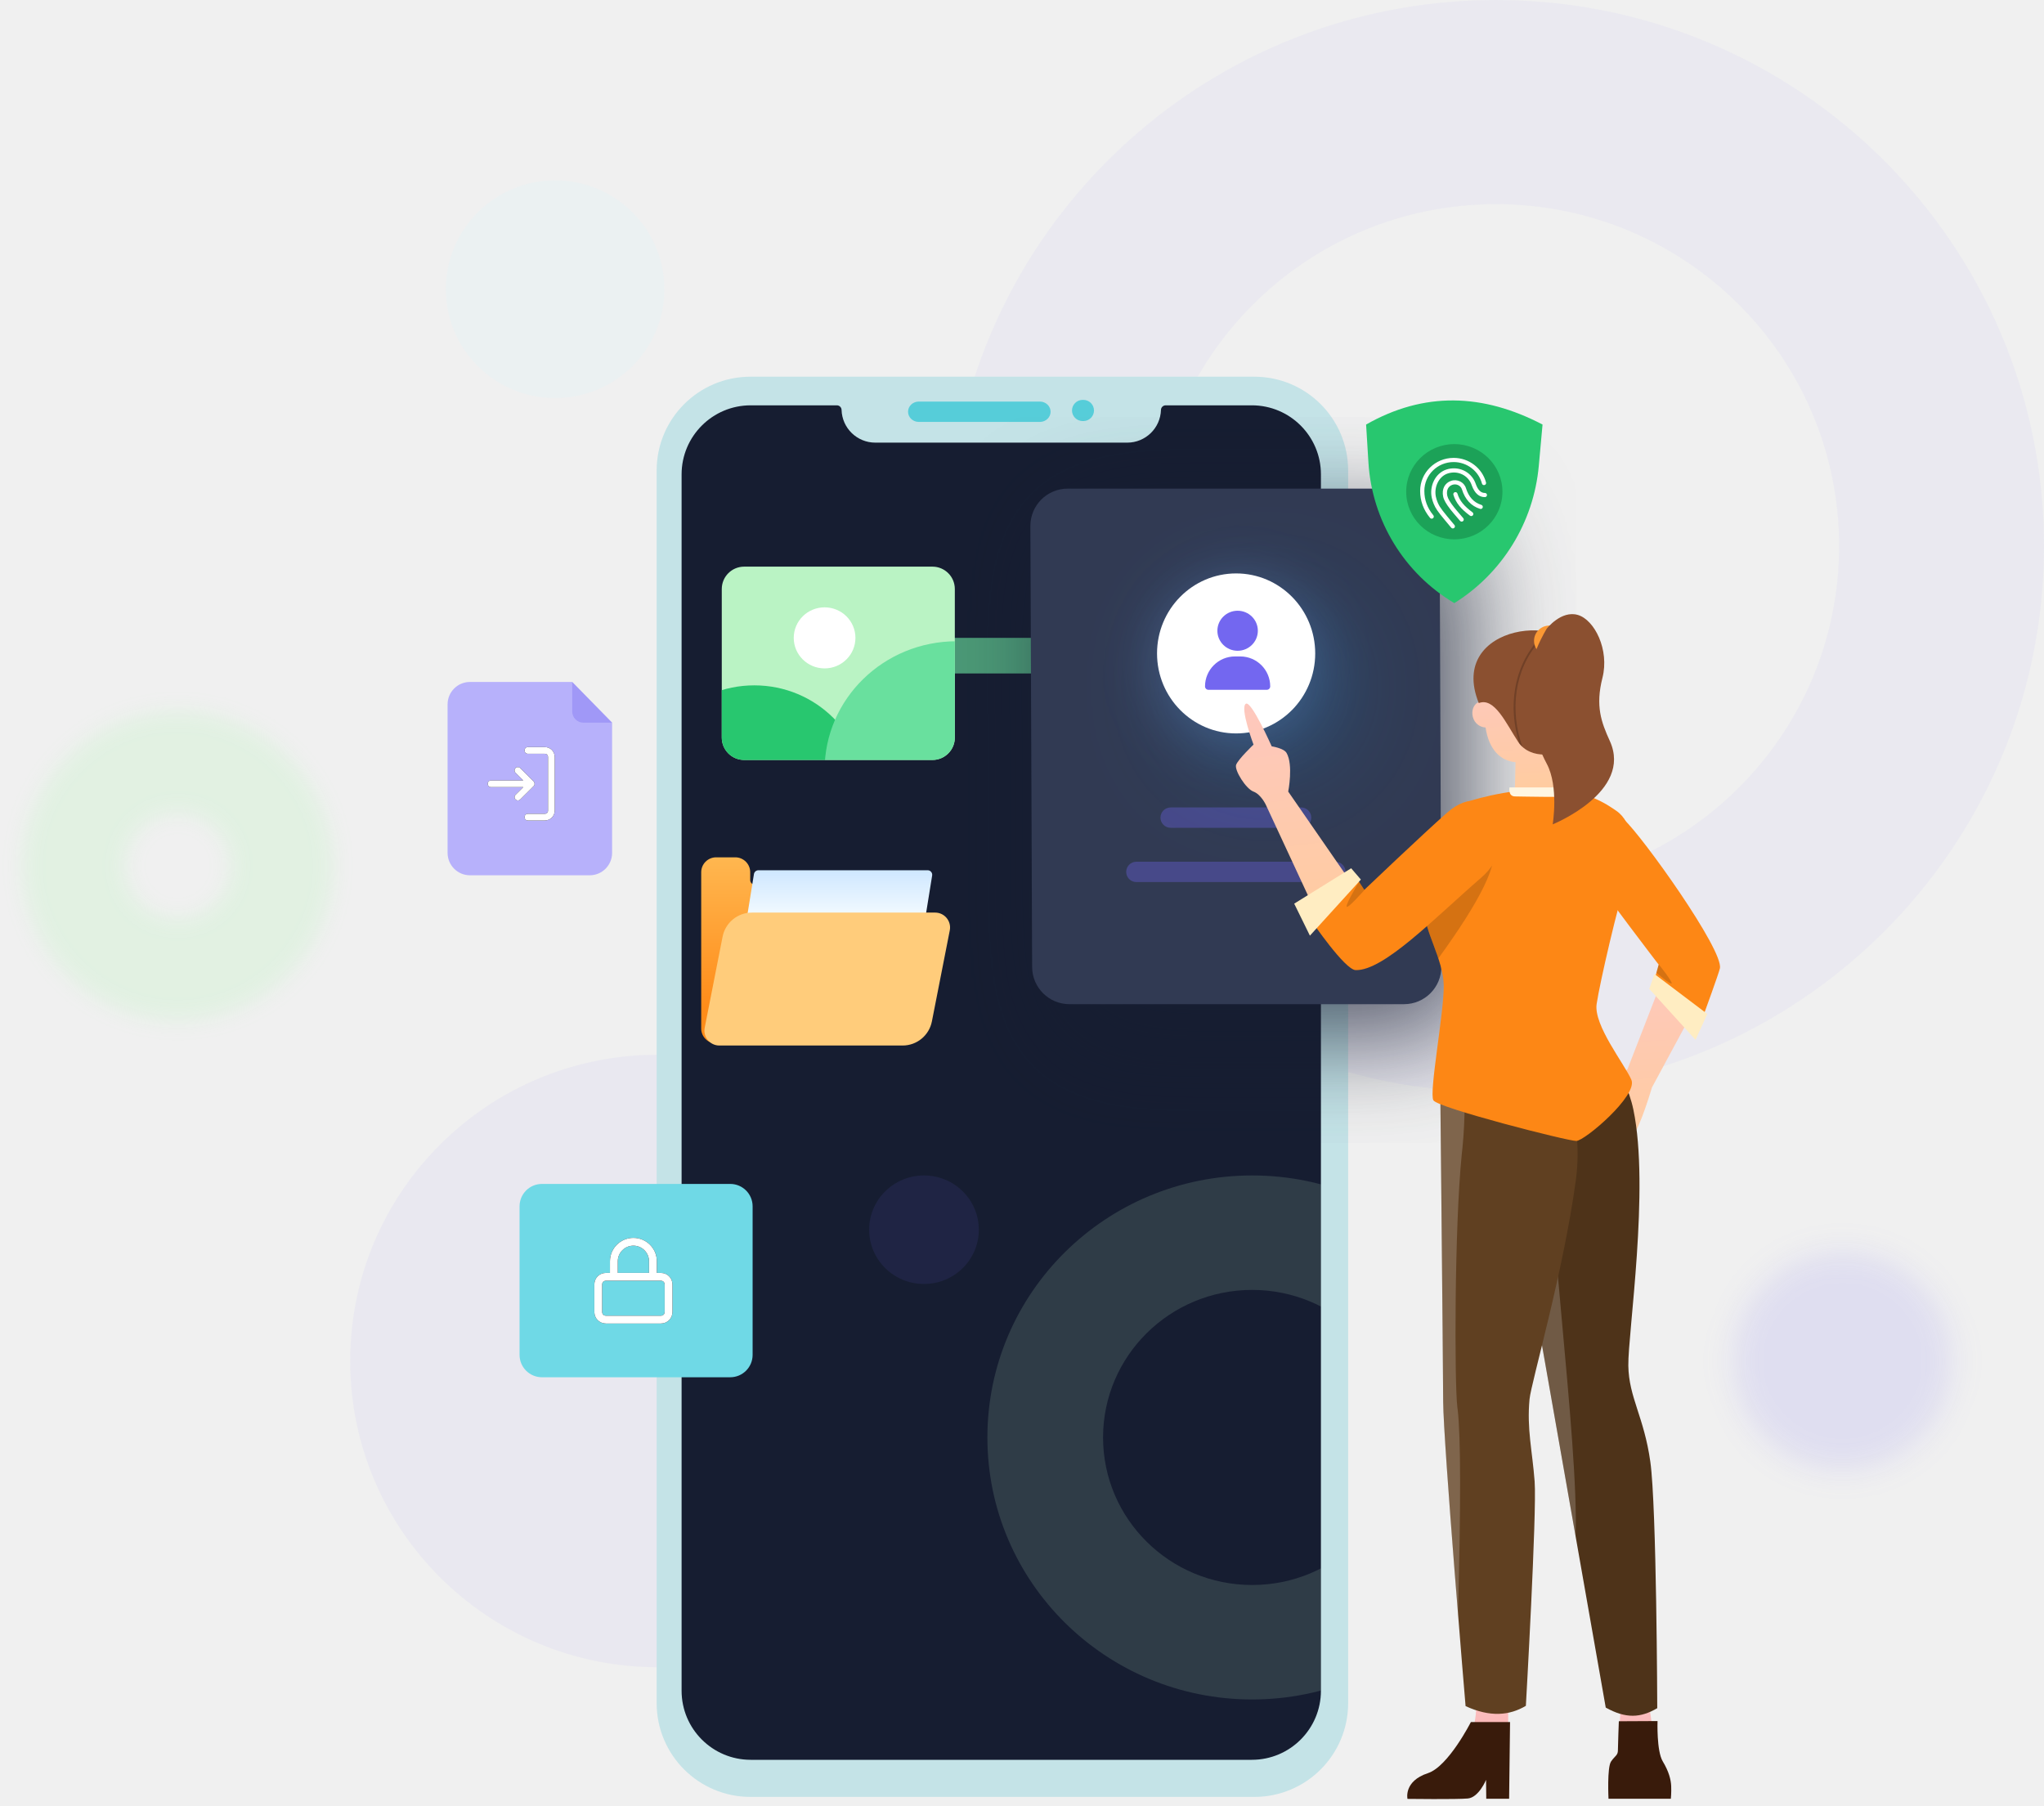
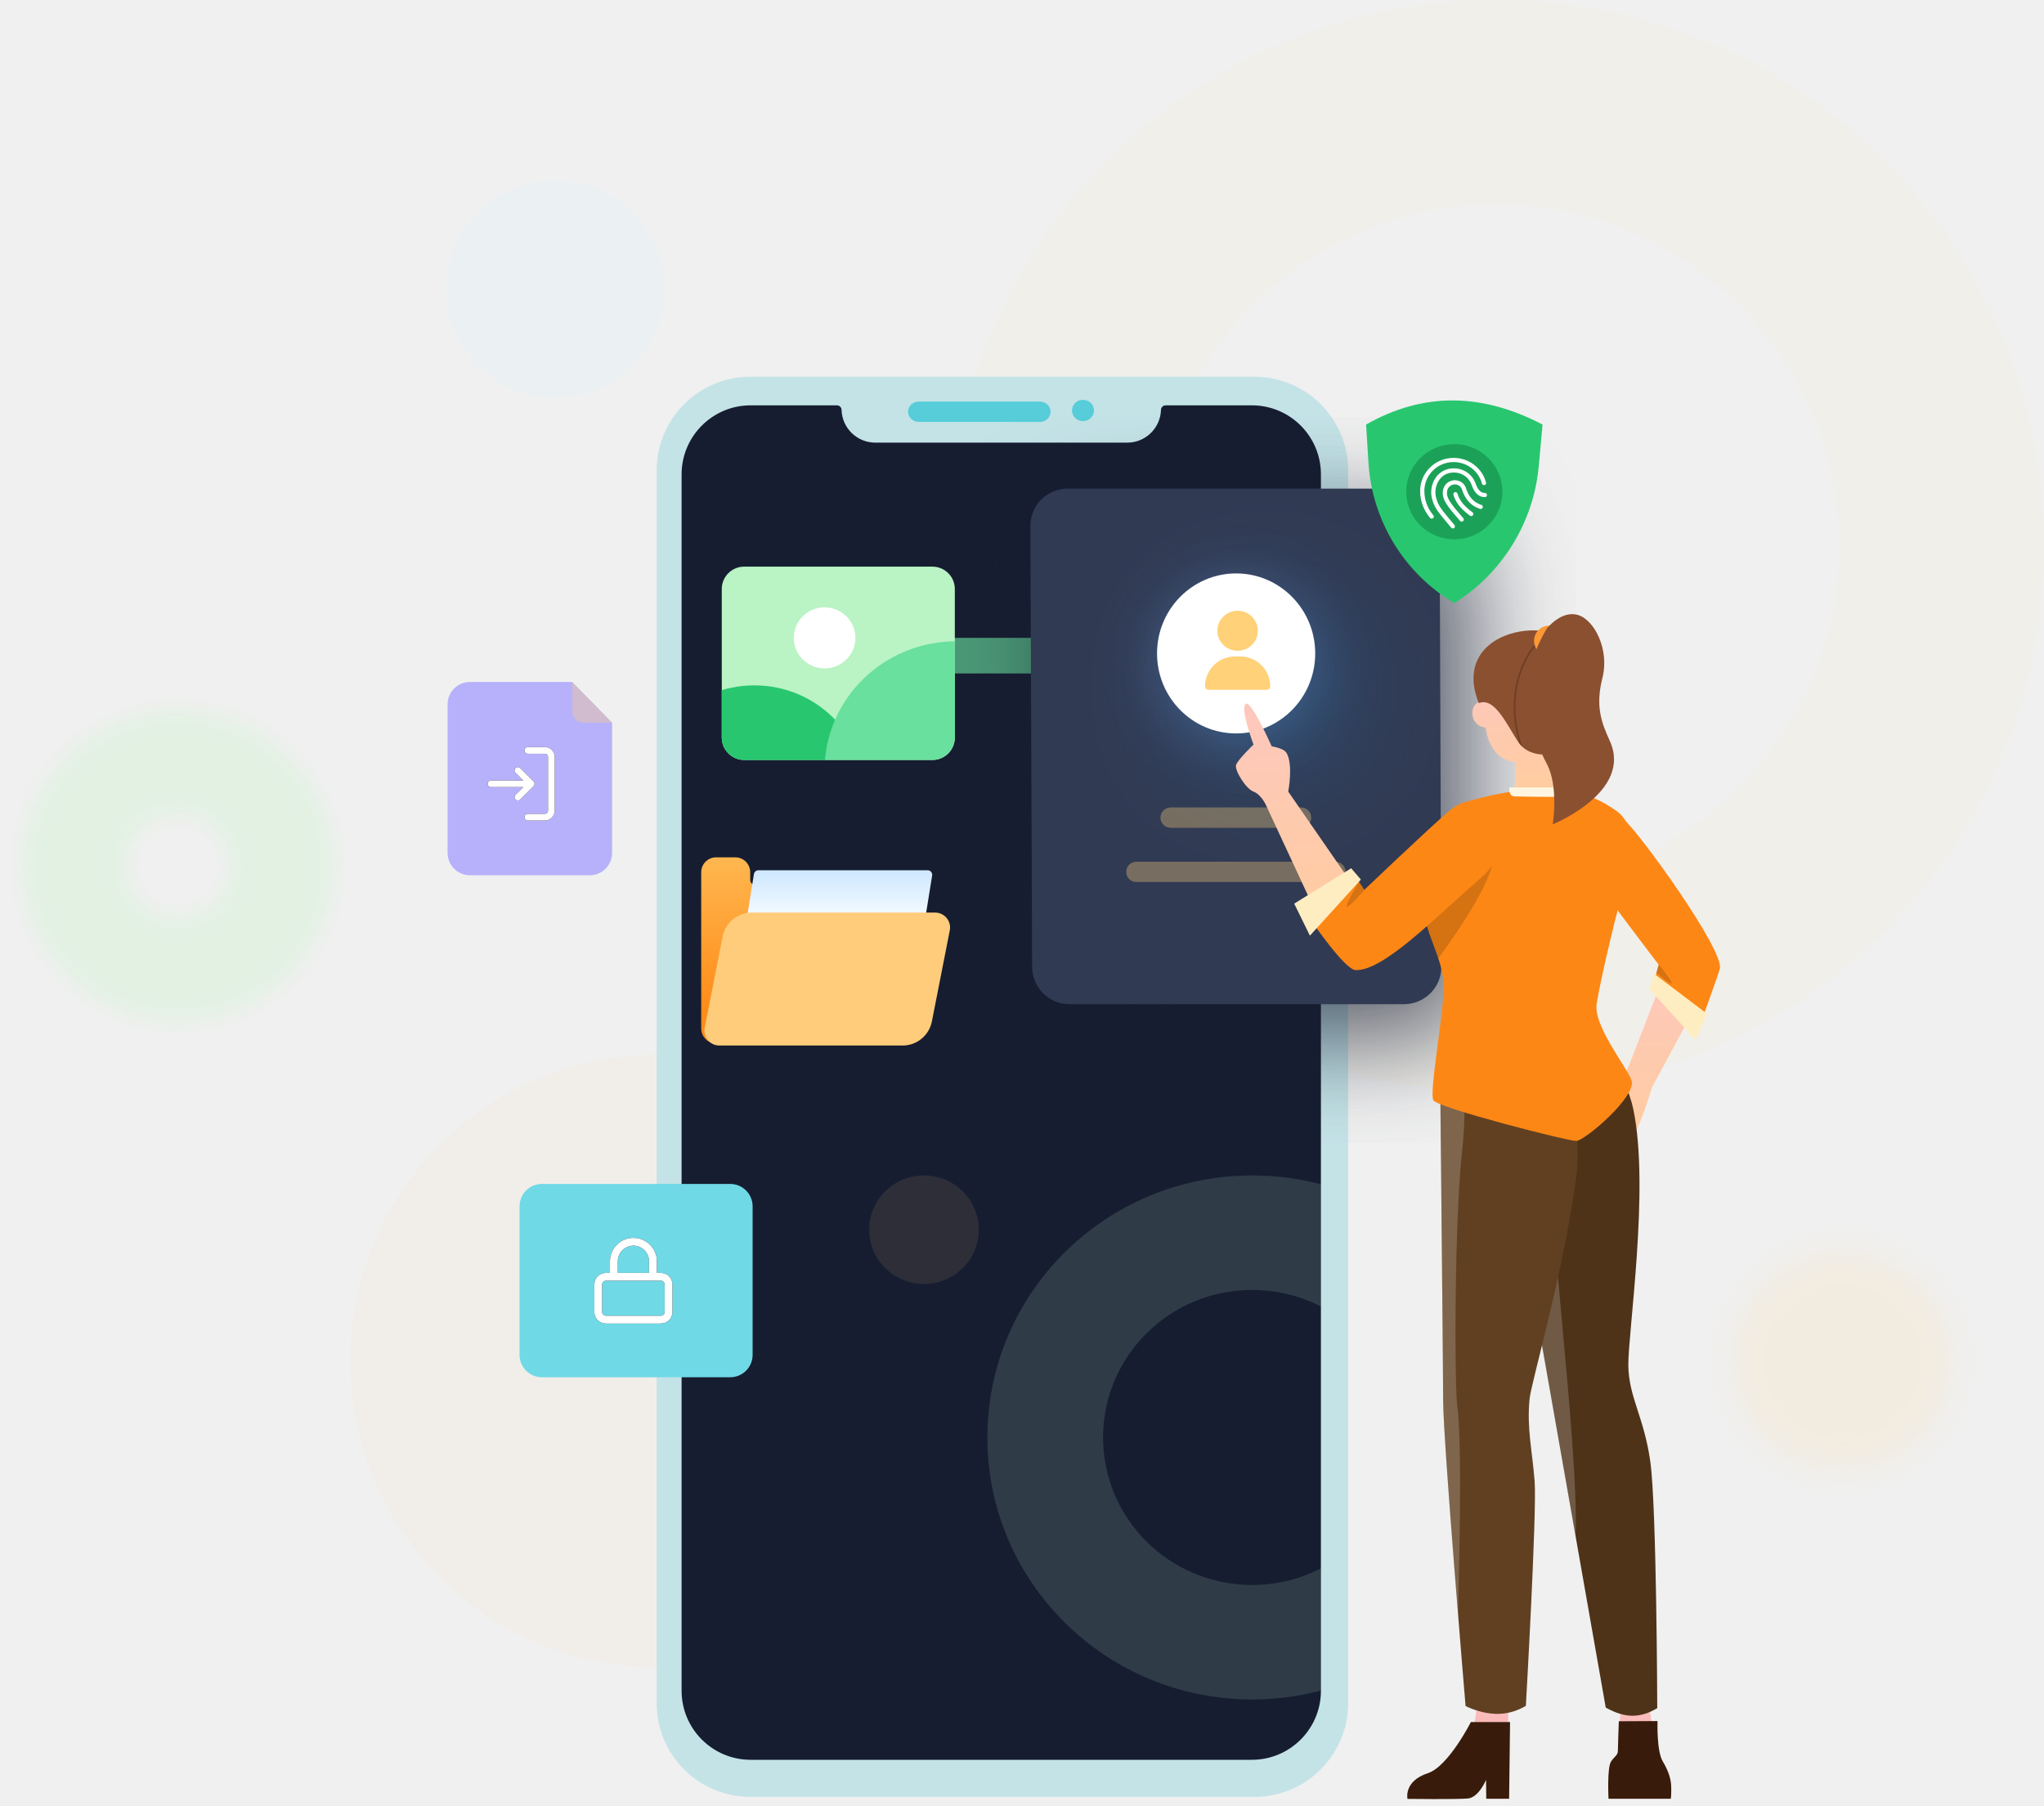
<svg xmlns="http://www.w3.org/2000/svg" width="548" height="484" viewBox="0 0 548 484" fill="none">
  <g id="Illustration">
    <g id="Shape">
-       <path id="Oval" opacity="0.053" fill-rule="evenodd" clip-rule="evenodd" d="M548 146.415C548 65.552 482.211 0 401.056 0C319.901 0 254.111 65.552 254.111 146.415C254.111 227.278 319.901 292.831 401.056 292.831C482.211 292.831 548 227.278 548 146.415ZM309.044 146.415C309.044 95.781 350.239 54.735 401.056 54.735C451.872 54.735 493.067 95.781 493.067 146.415C493.067 197.049 451.872 238.096 401.056 238.096C350.239 238.096 309.044 197.049 309.044 146.415Z" fill="#7367F0" />
+       <path id="Oval" opacity="0.053" fill-rule="evenodd" clip-rule="evenodd" d="M548 146.415C548 65.552 482.211 0 401.056 0C319.901 0 254.111 65.552 254.111 146.415C254.111 227.278 319.901 292.831 401.056 292.831C482.211 292.831 548 227.278 548 146.415ZM309.044 146.415C309.044 95.781 350.239 54.735 401.056 54.735C451.872 54.735 493.067 95.781 493.067 146.415C493.067 197.049 451.872 238.096 401.056 238.096C350.239 238.096 309.044 197.049 309.044 146.415Z" fill="#ffd178" />
      <g id="Oval_2" opacity="0.141" filter="url(#filter0_f)">
        <path fill-rule="evenodd" clip-rule="evenodd" d="M89.314 232.166C89.314 209.243 70.664 190.659 47.657 190.659C24.651 190.659 6 209.243 6 232.166C6 255.09 24.651 273.673 47.657 273.673C70.664 273.673 89.314 255.09 89.314 232.166ZM33.466 232.166C33.466 224.357 39.82 218.027 47.657 218.027C55.495 218.027 61.848 224.357 61.848 232.166C61.848 239.976 55.495 246.306 47.657 246.306C39.82 246.306 33.466 239.976 33.466 232.166Z" fill="#8BF78F" />
      </g>
-       <ellipse id="Oval_3" cx="176.29" cy="364.898" rx="82.399" ry="82.102" fill="#7367F0" fill-opacity="0.061" />
+       <ellipse id="Oval_3" cx="176.29" cy="364.898" rx="82.399" ry="82.102" fill="#ffd178" fill-opacity="0.061" />
      <ellipse id="Oval_4" opacity="0.141" cx="148.825" cy="77.541" rx="29.297" ry="29.192" fill="#CEF5FF" />
      <g id="Oval_5" filter="url(#filter1_f)">
-         <ellipse cx="493.983" cy="364.898" rx="29.297" ry="29.192" fill="#7367F0" fill-opacity="0.136" />
+         <ellipse cx="493.983" cy="364.898" rx="29.297" ry="29.192" fill="#ffd178" fill-opacity="0.136" />
      </g>
    </g>
    <g id="File Organizer">
      <g id="Phone3">
        <path id="Rectangle" fill-rule="evenodd" clip-rule="evenodd" d="M176.051 126.137C176.051 112.254 187.305 101 201.188 101H336.301C350.184 101 361.438 112.254 361.438 126.137V456.637C361.438 470.52 350.184 481.774 336.301 481.774H201.188C187.305 481.774 176.051 470.52 176.051 456.637V126.137Z" fill="#C4E3E7" />
        <g id="Group 48">
          <path id="Rectangle_2" fill-rule="evenodd" clip-rule="evenodd" d="M182.737 127.195C182.737 116.966 191.03 108.673 201.259 108.673H224.364C225.046 108.673 225.605 109.216 225.625 109.898V109.898C225.768 114.787 229.772 118.676 234.663 118.676H302.219C307.11 118.676 311.114 114.787 311.257 109.898V109.898C311.277 109.216 311.835 108.673 312.518 108.673H335.622C345.852 108.673 354.144 116.966 354.144 127.195V453.306C354.144 463.535 345.852 471.828 335.622 471.828H201.259C191.03 471.828 182.737 463.535 182.737 453.306V127.195Z" fill="#161D31" />
          <mask id="mask0" mask-type="alpha" maskUnits="userSpaceOnUse" x="182" y="108" width="173" height="364">
            <path id="Rectangle_3" fill-rule="evenodd" clip-rule="evenodd" d="M182.737 127.195C182.737 116.966 191.03 108.673 201.259 108.673H224.364C225.046 108.673 225.605 109.216 225.625 109.898V109.898C225.768 114.787 229.772 118.676 234.663 118.676H302.219C307.11 118.676 311.114 114.787 311.257 109.898V109.898C311.277 109.216 311.835 108.673 312.518 108.673H335.622C345.852 108.673 354.144 116.966 354.144 127.195V453.306C354.144 463.535 345.852 471.828 335.622 471.828H201.259C191.03 471.828 182.737 463.535 182.737 453.306V127.195Z" fill="white" />
          </mask>
          <g mask="url(#mask0)">
-             <ellipse id="Oval_6" opacity="0.099" cx="247.722" cy="329.703" rx="14.702" ry="14.55" fill="#7367F0" />
+             <ellipse id="Oval_6" opacity="0.099" cx="247.722" cy="329.703" rx="14.702" ry="14.55" fill="#ffd178" />
            <path id="Oval_7" opacity="0.141" fill-rule="evenodd" clip-rule="evenodd" d="M335.704 315.153C374.906 315.153 406.686 346.604 406.686 385.401C406.686 424.198 374.906 455.649 335.704 455.649C296.501 455.649 264.722 424.198 264.722 385.401C264.722 346.604 296.501 315.153 335.704 315.153ZM335.704 345.844C313.629 345.844 295.733 363.555 295.733 385.401C295.733 407.248 313.629 424.958 335.704 424.958C357.779 424.958 375.674 407.248 375.674 385.401C375.674 363.555 357.779 345.844 335.704 345.844Z" fill="#C8F5D0" />
            <path id="Rectangle_4" fill-rule="evenodd" clip-rule="evenodd" d="M203.617 175.795C203.617 173.158 205.755 171.021 208.391 171.021H329.781C332.417 171.021 334.555 173.158 334.555 175.795V175.795C334.555 178.431 332.417 180.569 329.781 180.569H208.391C205.755 180.569 203.617 178.431 203.617 175.795V175.795Z" fill="#68DE9E" fill-opacity="0.642" />
          </g>
        </g>
        <path id="Path" d="M278.793 107.666C280.378 107.666 281.664 108.888 281.664 110.394C281.664 111.868 280.435 113.068 278.898 113.121L278.793 113.122H246.324C244.738 113.122 243.452 111.901 243.452 110.394C243.452 108.921 244.681 107.721 246.218 107.668L246.324 107.666H278.793Z" fill="#56CDD9" />
        <path id="Path_2" d="M290.429 107.211C292.015 107.211 293.301 108.484 293.301 110.053C293.301 111.588 292.072 112.838 290.535 112.893L290.429 112.895H290.279C288.693 112.895 287.407 111.623 287.407 110.053C287.407 108.519 288.636 107.268 290.173 107.213L290.279 107.211H290.429Z" fill="#56CDD9" />
      </g>
      <g id="Icon54">
        <g id="Group 37">
          <path id="Rectangle_5" fill-rule="evenodd" clip-rule="evenodd" d="M187.996 233.861C187.996 231.652 189.787 229.861 191.996 229.861L197.132 229.861C199.341 229.861 201.132 231.652 201.132 233.861V235.965C201.132 236.638 201.678 237.184 202.351 237.184H243.654C245.864 237.184 247.654 238.975 247.654 241.184V275.755C247.654 277.964 245.864 279.755 243.654 279.755H191.996C189.787 279.755 187.996 277.964 187.996 275.755V233.861Z" fill="url(#paint0_linear)" />
          <path id="Rectangle_6" fill-rule="evenodd" clip-rule="evenodd" d="M202.134 234.351C202.23 233.76 202.74 233.326 203.338 233.326H248.707C249.458 233.326 250.031 233.998 249.911 234.739L243.1 276.997C243.005 277.588 242.495 278.022 241.897 278.022H196.527C195.776 278.022 195.204 277.35 195.323 276.609L202.134 234.351Z" fill="url(#paint1_linear)" />
          <path id="Rectangle_7" fill-rule="evenodd" clip-rule="evenodd" d="M250.713 244.677C253.232 244.677 255.124 246.976 254.638 249.448L249.842 273.86C249.105 277.612 245.816 280.318 241.992 280.318H192.858C190.34 280.318 188.448 278.018 188.933 275.547L193.73 251.135C194.467 247.383 197.756 244.677 201.579 244.677L250.713 244.677Z" fill="#FFCC7B" />
        </g>
      </g>
      <g id="Group 28">
        <path id="Rectangle_8" fill-rule="evenodd" clip-rule="evenodd" d="M120 188.842C120 185.528 122.686 182.842 126 182.842H153.414L164.105 193.754V228.675C164.105 231.989 161.419 234.675 158.105 234.675H126C122.686 234.675 120 231.989 120 228.675V188.842Z" fill="#B7B1FB" />
        <g id="Icon">
          <path id="Mask" fill-rule="evenodd" clip-rule="evenodd" d="M146.031 219.984C147.557 219.984 148.724 218.821 148.724 217.3V202.986C148.724 201.465 147.557 200.302 146.031 200.302H141.543C141.005 200.302 140.646 200.66 140.646 201.197C140.646 201.734 141.005 202.092 141.543 202.092H146.031C146.57 202.092 146.929 202.45 146.929 202.986V217.3C146.929 217.837 146.57 218.195 146.031 218.195H141.543C141.005 218.195 140.646 218.553 140.646 219.089C140.646 219.626 141.005 219.984 141.543 219.984H146.031ZM143.249 209.785C143.338 210.054 143.338 210.322 143.249 210.501C143.249 210.591 143.159 210.68 143.069 210.77L139.479 214.348C139.299 214.527 139.03 214.616 138.85 214.616C138.671 214.616 138.401 214.527 138.222 214.348C137.863 213.99 137.863 213.453 138.222 213.096L140.286 211.038H131.669C131.131 211.038 130.771 210.68 130.771 210.143C130.771 209.607 131.131 209.249 131.669 209.249H140.286L138.222 207.191C137.863 206.833 137.863 206.296 138.222 205.939C138.581 205.581 139.12 205.581 139.479 205.939L143.069 209.517C143.114 209.562 143.136 209.607 143.159 209.651C143.181 209.696 143.204 209.741 143.249 209.785Z" fill="black" />
          <mask id="mask1" mask-type="alpha" maskUnits="userSpaceOnUse" x="130" y="200" width="19" height="20">
            <path id="Mask_2" fill-rule="evenodd" clip-rule="evenodd" d="M146.031 219.984C147.557 219.984 148.724 218.821 148.724 217.3V202.986C148.724 201.465 147.557 200.302 146.031 200.302H141.543C141.005 200.302 140.646 200.66 140.646 201.197C140.646 201.734 141.005 202.092 141.543 202.092H146.031C146.57 202.092 146.929 202.45 146.929 202.986V217.3C146.929 217.837 146.57 218.195 146.031 218.195H141.543C141.005 218.195 140.646 218.553 140.646 219.089C140.646 219.626 141.005 219.984 141.543 219.984H146.031ZM143.249 209.785C143.338 210.054 143.338 210.322 143.249 210.501C143.249 210.591 143.159 210.68 143.069 210.77L139.479 214.348C139.299 214.527 139.03 214.616 138.85 214.616C138.671 214.616 138.401 214.527 138.222 214.348C137.863 213.99 137.863 213.453 138.222 213.096L140.286 211.038H131.669C131.131 211.038 130.771 210.68 130.771 210.143C130.771 209.607 131.131 209.249 131.669 209.249H140.286L138.222 207.191C137.863 206.833 137.863 206.296 138.222 205.939C138.581 205.581 139.12 205.581 139.479 205.939L143.069 209.517C143.114 209.562 143.136 209.607 143.159 209.651C143.181 209.696 143.204 209.741 143.249 209.785Z" fill="white" />
          </mask>
          <g mask="url(#mask1)">
            <g id="Icon Color">
              <rect id="ð¨ Icon Color" x="128.977" y="199.408" width="21.543" height="21.471" fill="white" />
            </g>
          </g>
        </g>
-         <path id="Path_3" opacity="0.34" d="M164.106 193.754H156.414C154.757 193.754 153.414 192.411 153.414 190.754V182.842L164.106 193.754Z" fill="#7367F0" />
+         <path id="Path_3" opacity="0.34" d="M164.106 193.754H156.414C154.757 193.754 153.414 192.411 153.414 190.754V182.842L164.106 193.754Z" fill="#ffd178" />
      </g>
      <g id="Group">
        <path id="Rectangle_9" fill-rule="evenodd" clip-rule="evenodd" d="M139.296 323.427C139.296 320.113 141.982 317.427 145.296 317.427H195.778C199.092 317.427 201.778 320.113 201.778 323.427V363.26C201.778 366.574 199.092 369.26 195.778 369.26H145.296C141.982 369.26 139.296 366.574 139.296 363.26V323.427Z" fill="#6FD9E6" />
        <g id="Icon_2">
          <path id="Mask_3" fill-rule="evenodd" clip-rule="evenodd" d="M177.147 341.283H176.1V338.152C176.1 334.708 173.272 331.89 169.816 331.89C166.36 331.89 163.533 334.708 163.533 338.152V341.283H162.485C160.705 341.283 159.344 342.64 159.344 344.415V351.721C159.344 353.495 160.705 354.852 162.485 354.852H177.147C178.927 354.852 180.289 353.495 180.289 351.721V344.415C180.289 342.64 178.927 341.283 177.147 341.283ZM165.627 338.152C165.627 335.856 167.512 333.977 169.816 333.977C172.12 333.977 174.005 335.856 174.005 338.152V341.283H165.627V338.152ZM177.147 352.764C177.775 352.764 178.194 352.347 178.194 351.721V344.415C178.194 343.788 177.775 343.371 177.147 343.371H162.485C161.857 343.371 161.438 343.788 161.438 344.415V351.721C161.438 352.347 161.857 352.764 162.485 352.764H177.147Z" fill="black" />
          <mask id="mask2" mask-type="alpha" maskUnits="userSpaceOnUse" x="159" y="331" width="22" height="24">
            <path id="Mask_4" fill-rule="evenodd" clip-rule="evenodd" d="M177.147 341.283H176.1V338.152C176.1 334.708 173.272 331.89 169.816 331.89C166.36 331.89 163.533 334.708 163.533 338.152V341.283H162.485C160.705 341.283 159.344 342.64 159.344 344.415V351.721C159.344 353.495 160.705 354.852 162.485 354.852H177.147C178.927 354.852 180.289 353.495 180.289 351.721V344.415C180.289 342.64 178.927 341.283 177.147 341.283ZM165.627 338.152C165.627 335.856 167.512 333.977 169.816 333.977C172.12 333.977 174.005 335.856 174.005 338.152V341.283H165.627V338.152ZM177.147 352.764C177.775 352.764 178.194 352.347 178.194 351.721V344.415C178.194 343.788 177.775 343.371 177.147 343.371H162.485C161.857 343.371 161.438 343.788 161.438 344.415V351.721C161.438 352.347 161.857 352.764 162.485 352.764H177.147Z" fill="white" />
          </mask>
          <g mask="url(#mask2)">
            <g id="Icon Color_2">
              <rect id="ð¨ Icon Color_2" x="157.249" y="330.846" width="25.134" height="25.049" fill="white" />
            </g>
          </g>
        </g>
      </g>
      <g id="Group 34">
        <path id="Rectangle_10" d="M193.509 157.924C193.509 154.61 196.195 151.924 199.509 151.924H249.991C253.305 151.924 255.991 154.61 255.991 157.924V197.757C255.991 201.071 253.305 203.757 249.991 203.757H199.509C196.195 203.757 193.509 201.071 193.509 197.757V157.924Z" fill="#BAF3C4" />
        <mask id="mask3" mask-type="alpha" maskUnits="userSpaceOnUse" x="193" y="151" width="63" height="53">
          <path id="Rectangle_11" d="M193.509 157.924C193.509 154.61 196.195 151.924 199.509 151.924H249.991C253.305 151.924 255.991 154.61 255.991 157.924V197.757C255.991 201.071 253.305 203.757 249.991 203.757H199.509C196.195 203.757 193.509 201.071 193.509 197.757V157.924Z" fill="white" />
        </mask>
        <g mask="url(#mask3)">
          <ellipse id="Oval_8" cx="221.074" cy="171.021" rx="8.27" ry="8.184" fill="white" />
          <ellipse id="Oval_9" cx="202.238" cy="213.306" rx="29.863" ry="29.554" fill="#28C76F" />
          <ellipse id="Oval_10" cx="256.45" cy="206.485" rx="35.376" ry="34.556" fill="#69E09E" />
        </g>
      </g>
      <g id="Group 23">
        <g id="Rectangle_12" filter="url(#filter2_d)">
          <path fill-rule="evenodd" clip-rule="evenodd" d="M276.246 141.049C276.224 135.51 280.708 131.009 286.246 131.009L375.958 131.009C381.465 131.009 385.936 135.462 385.958 140.969L386.429 259.191C386.451 264.729 381.968 269.231 376.429 269.231H286.718C281.21 269.231 276.74 264.778 276.718 259.271L276.246 141.049Z" fill="#313A53" />
        </g>
-         <path id="Rectangle_13" opacity="0.34" d="M311.123 219.216C311.123 217.71 312.344 216.488 313.851 216.488H348.825C350.332 216.488 351.553 217.71 351.553 219.216V219.216C351.553 220.723 350.332 221.944 348.825 221.944H313.851C312.344 221.944 311.123 220.723 311.123 219.216V219.216Z" fill="#7367F0" />
-         <path id="Rectangle_14" opacity="0.34" d="M301.935 233.766C301.935 232.259 303.156 231.038 304.663 231.038H358.014C359.52 231.038 360.742 232.259 360.742 233.766V233.766C360.742 235.273 359.52 236.494 358.014 236.494H304.663C303.156 236.494 301.935 235.273 301.935 233.766V233.766Z" fill="#7367F0" />
+         <path id="Rectangle_13" opacity="0.34" d="M311.123 219.216C311.123 217.71 312.344 216.488 313.851 216.488H348.825C350.332 216.488 351.553 217.71 351.553 219.216V219.216C351.553 220.723 350.332 221.944 348.825 221.944H313.851C312.344 221.944 311.123 220.723 311.123 219.216V219.216Z" fill="#ffd178" />
+         <path id="Rectangle_14" opacity="0.34" d="M301.935 233.766C301.935 232.259 303.156 231.038 304.663 231.038H358.014C359.52 231.038 360.742 232.259 360.742 233.766V233.766C360.742 235.273 359.52 236.494 358.014 236.494H304.663C303.156 236.494 301.935 235.273 301.935 233.766V233.766Z" fill="#ffd178" />
        <g id="Icon8">
          <g id="Oval_11" filter="url(#filter3_dd)">
            <ellipse cx="331.407" cy="175.192" rx="21.203" ry="21.45" fill="white" />
          </g>
          <g id="Group 70">
-             <path id="Combined Shape" fill-rule="evenodd" clip-rule="evenodd" d="M331.807 174.481C334.802 174.481 337.231 172.078 337.231 169.113C337.231 166.149 334.802 163.746 331.807 163.746C328.811 163.746 326.383 166.149 326.383 169.113C326.383 172.078 328.811 174.481 331.807 174.481ZM331.097 176.001C326.663 176.001 323.068 179.595 323.068 184.029C323.068 184.536 323.479 184.947 323.986 184.947H339.628C340.134 184.947 340.545 184.536 340.545 184.029C340.545 179.595 336.951 176.001 332.517 176.001H331.097Z" fill="#7367F0" />
+             <path id="Combined Shape" fill-rule="evenodd" clip-rule="evenodd" d="M331.807 174.481C334.802 174.481 337.231 172.078 337.231 169.113C337.231 166.149 334.802 163.746 331.807 163.746C328.811 163.746 326.383 166.149 326.383 169.113C326.383 172.078 328.811 174.481 331.807 174.481ZM331.097 176.001C326.663 176.001 323.068 179.595 323.068 184.029C323.068 184.536 323.479 184.947 323.986 184.947H339.628C340.134 184.947 340.545 184.536 340.545 184.029C340.545 179.595 336.951 176.001 332.517 176.001H331.097Z" fill="#ffd178" />
          </g>
        </g>
      </g>
      <g id="Wom3.5">
        <g id="RArm">
          <path id="Path_4" fill-rule="evenodd" clip-rule="evenodd" d="M436.346 286.631C436.346 286.631 426.071 296.69 426.701 297.674C427.331 298.664 432.509 296.363 432.509 296.363C432.509 296.363 426.049 306.93 427.378 307.742C428.707 308.554 435.504 306.91 437.588 304.732C439.672 302.554 442.889 291.562 442.889 291.562L458.517 262.597L447.183 258.715L436.346 286.631Z" fill="url(#paint2_linear)" />
          <path id="Path_5" fill-rule="evenodd" clip-rule="evenodd" d="M425.853 233.087C430.168 239.723 444.693 258.633 444.693 258.633L443.635 262.406L456.984 271.463C456.984 271.463 460.776 261.095 461.105 259.636C462.19 254.825 440.26 224.12 435.35 219.683C427.618 212.697 419.258 222.947 425.853 233.087Z" fill="#FD8715" />
          <path id="Path_6" fill-rule="evenodd" clip-rule="evenodd" d="M448.166 263.653C448.415 263.173 444.716 258.565 444.716 258.565L444.089 260.806C444.089 260.806 447.917 264.134 448.166 263.653Z" fill="black" fill-opacity="0.16" />
          <path id="Path 70" fill-rule="evenodd" clip-rule="evenodd" d="M443.552 261.14L457.734 271.858L454.574 278.79L442.174 265.14L443.552 261.14Z" fill="#FFEDC2" />
        </g>
        <g id="RLeg">
          <path id="Path_7" fill-rule="evenodd" clip-rule="evenodd" d="M434.6 456.208L433.812 469.49L443.91 469.75L442.012 456.208H434.6Z" fill="url(#paint3_linear)" />
          <path id="Path_8" fill-rule="evenodd" clip-rule="evenodd" d="M444.389 461.44C444.389 461.44 444.105 469.439 445.779 472.232C447.463 475.024 447.974 477.189 448.048 478.859C448.128 480.65 447.957 482.272 447.957 482.272H431.244C431.244 482.272 430.826 473.856 431.933 472.269C433.039 470.683 433.766 470.655 433.766 469.253C433.774 467.851 434.014 461.493 434.014 461.493L444.389 461.44Z" fill="#391B0B" />
          <path id="Path_9" fill-rule="evenodd" clip-rule="evenodd" d="M399.024 278.88L425.219 276.062L425.604 276.416C427.471 278.176 435.584 286.352 437.916 297.527C442.317 318.624 436.426 357.589 436.557 366.134C436.681 374.678 440.761 379.833 442.456 391.914C444.152 403.995 444.312 457.987 444.312 457.987C439.817 460.623 435.861 460.812 430.502 457.828L399.024 278.88Z" fill="#4E3319" />
          <path id="Path_10" fill-rule="evenodd" clip-rule="evenodd" d="M422.423 411.899L399.024 278.88L413.589 277.313C414.238 323.523 423.295 385.987 422.423 411.899Z" fill="white" fill-opacity="0.192" />
        </g>
        <g id="LLeg">
          <path id="Path_11" fill-rule="evenodd" clip-rule="evenodd" d="M404.39 454.811L395.779 454.949C395.779 454.949 396.345 463.795 393.034 466.791L392.853 466.948C388.856 470.263 404.277 469.067 404.277 469.067L404.39 454.811Z" fill="url(#paint4_linear)" />
          <path id="Path_12" fill-rule="evenodd" clip-rule="evenodd" d="M404.847 461.706L404.599 482.264L398.467 482.269L398.414 477.203C398.414 477.203 396.48 481.926 393.524 482.199C390.56 482.472 377.35 482.304 377.35 482.304C377.35 482.304 376.252 477.562 382.828 475.408C388.297 473.618 394.345 461.706 394.345 461.706H404.847Z" fill="#391B0B" />
          <path id="Path_13" fill-rule="evenodd" clip-rule="evenodd" d="M386.031 280.708L415.445 279.722L415.665 280.124C417.092 282.804 424.913 298.489 422.498 316.319C419.109 341.345 410.492 370.683 410.07 375.165C409.318 383.155 410.822 388.941 411.439 397.194C412.056 405.448 409.087 457.355 409.087 457.355C404.722 459.953 399.528 460.463 392.925 457.434C392.925 457.434 386.964 386.928 386.92 375.77C386.876 364.612 386.031 280.708 386.031 280.708Z" fill="#604021" />
          <path id="Path_14" fill-rule="evenodd" clip-rule="evenodd" d="M392.084 307.777L391.889 309.631C389.928 329.183 389.943 370.705 390.702 377.109L390.806 377.934C391.648 385.16 391.676 403.505 390.888 432.97L389.864 420.255C387.921 395.79 386.94 380.961 386.92 375.77L386.884 370.396C386.715 348.67 386.031 280.708 386.031 280.708L392.235 280.5C392.898 291.229 392.847 300.321 392.084 307.777Z" fill="white" fill-opacity="0.192" />
        </g>
        <g id="Head">
          <path id="Path_15" fill-rule="evenodd" clip-rule="evenodd" d="M397.247 188.036C393.628 188.428 393.884 194.725 398.29 195.054C399.19 201.124 402.402 204.016 406.317 204.351L406.1 213.533L423.418 213.523C423.418 213.523 418.542 207.036 418.785 198.157C419.028 189.276 418.622 180.934 418.622 180.934L396.19 181.333L397.247 188.036Z" fill="url(#paint5_linear)" />
          <path id="Path_16" fill-rule="evenodd" clip-rule="evenodd" d="M396.459 188.508C400.674 186.858 403.788 193.961 407.013 198.898C410.239 203.835 418.595 202.996 419.747 198.898C424.107 189.922 427.865 177.72 422.776 176.718C422.06 163.746 387.752 166.809 396.459 188.508Z" fill="#8B5030" />
          <path id="Combined Shape_2" fill-rule="evenodd" clip-rule="evenodd" d="M419.947 171.56H412.536H412.425L412.35 171.642C405.75 178.933 404.266 189.665 407.337 199.352C407.59 199.679 407.867 199.976 408.164 200.246C404.697 190.467 406.016 179.456 412.647 172.06H420.542C420.354 171.886 420.155 171.719 419.947 171.56Z" fill="black" fill-opacity="0.199" />
          <ellipse id="Oval_12" cx="415.413" cy="171.81" rx="4.135" ry="4.092" fill="#FB9934" />
        </g>
        <g id="Body">
          <path id="Path_17" fill-rule="evenodd" clip-rule="evenodd" d="M392.702 215.311C388.838 220.928 382.399 239.993 382.034 244.282C381.622 249.229 386.981 257.11 387.07 264.272C387.148 271.435 383.072 293.001 384.297 295.016C385.512 297.031 420.347 305.95 422.62 305.902C424.883 305.853 439.172 293.714 437.379 289.518C435.576 285.323 427.209 274.898 428.062 269.182C428.904 263.467 433.797 242.37 436.227 235.189C438.647 228.009 437.84 220.47 433.323 217.38C431.088 215.852 425.125 211.508 414.505 211.528C403.885 211.548 393.002 214.875 392.702 215.311Z" fill="#FD8715" />
          <path id="Path 68" fill-rule="evenodd" clip-rule="evenodd" d="M404.693 211.117C404.693 211.117 404.247 213.533 406.203 213.533C408.16 213.533 421.283 213.96 423.06 213.197C424.837 212.433 424.304 211.117 424.304 211.117H404.693Z" fill="#FFF6E1" />
          <path id="Path_18" fill-rule="evenodd" clip-rule="evenodd" d="M387.095 227.46L387.214 227.401C394.369 223.865 398.667 223.709 400.108 226.932C401.971 231.098 397.141 241.108 385.619 256.963C384.037 252.155 381.761 247.57 382.034 244.282C382.246 241.8 384.491 234.369 387.095 227.46Z" fill="black" fill-opacity="0.16" />
        </g>
        <g id="LArm">
          <path id="Path_19" fill-rule="evenodd" clip-rule="evenodd" d="M339.362 215.75C339.362 215.75 338.073 212.981 336.047 212.231C334.021 211.482 330.922 206.519 331.401 205.078C331.88 203.637 336.072 199.64 336.072 199.64C336.072 199.64 332.366 189.799 334.007 188.688C335.457 187.707 340.944 200.103 340.944 200.103C340.944 200.103 344.17 200.584 344.915 201.851C346.791 205.046 345.373 212.231 345.373 212.231L364.416 239.772L355.678 250.86L339.362 215.75Z" fill="url(#paint6_linear)" />
          <path id="Path_20" fill-rule="evenodd" clip-rule="evenodd" d="M387.976 217.886C381.536 223.548 365.782 238.571 365.782 238.571C365.782 238.571 363.441 235.022 363.441 235.022L351.66 246.961C351.66 246.961 360.547 260.007 363.441 260.098C370.982 260.335 384.493 246.246 397.195 235.244C408.583 225.38 399.982 207.33 387.976 217.886Z" fill="#FD8715" />
          <path id="Path_21" fill-rule="evenodd" clip-rule="evenodd" d="M365.829 238.589C365.829 238.589 361.41 243.647 361.045 243.095C360.681 242.544 364.379 236.395 364.379 236.395L365.829 238.589Z" fill="black" fill-opacity="0.16" />
          <path id="Path 69" fill-rule="evenodd" clip-rule="evenodd" d="M364.852 235.826L351.188 250.861L346.979 242.281L362.253 232.795L364.852 235.826Z" fill="#FFEDC2" />
        </g>
        <path id="Path_22" fill-rule="evenodd" clip-rule="evenodd" d="M414.689 168.553C414.689 168.553 418.558 163.565 423.026 164.874C427.494 166.182 431.536 174.204 429.617 181.744C427.707 189.285 429.282 193.586 431.598 198.668C437.82 212.339 416.278 221.019 416.278 221.019C416.278 221.019 417.959 210.889 414.689 204.772C411.322 198.472 409.41 190.394 409.41 185.45C409.41 176.854 414.689 168.553 414.689 168.553Z" fill="#8B5030" />
      </g>
      <g id="Group 39">
        <path id="Rectangle_15" fill-rule="evenodd" clip-rule="evenodd" d="M366.255 113.828C381.822 104.951 397.601 105.476 413.558 113.828L412.552 124.915C411.179 140.047 402.798 153.663 389.906 161.705V161.705V161.705C376.456 153.719 367.833 139.592 366.877 123.979L366.255 113.828Z" fill="#28C76F" />
        <ellipse id="Oval_13" cx="389.907" cy="131.836" rx="12.901" ry="12.767" fill="#1CA258" />
        <g id="Group 40">
          <path id="Path_23" fill-rule="evenodd" clip-rule="evenodd" d="M389.722 122.766C393.825 122.766 397.377 125.503 398.407 129.363C398.487 129.661 398.307 129.967 398.006 130.045C397.704 130.124 397.396 129.946 397.316 129.648C396.416 126.277 393.31 123.883 389.722 123.883C385.385 123.883 381.87 127.35 381.87 131.625C381.87 134.038 382.669 136.208 384.279 138.153C384.476 138.392 384.44 138.744 384.199 138.939C383.958 139.135 383.602 139.1 383.405 138.861C381.633 136.718 380.741 134.299 380.741 131.625C380.741 126.732 384.763 122.766 389.722 122.766Z" fill="white" />
          <path id="Path_24" fill-rule="evenodd" clip-rule="evenodd" d="M387.726 125.908C390.921 124.819 394.369 126.395 395.547 129.476L395.612 129.652C396.217 131.392 397.041 132.18 398.095 132.167C398.407 132.163 398.662 132.41 398.666 132.718C398.67 133.027 398.421 133.28 398.109 133.284C396.538 133.303 395.372 132.239 394.621 130.227L394.544 130.015C393.637 127.407 390.764 126.054 388.094 126.964C385.691 127.783 384.406 130.678 384.971 133.23C385.081 133.727 385.22 134.173 385.399 134.603L385.56 134.974C386.096 136.146 386.793 137.025 389.939 140.768C390.138 141.005 390.106 141.357 389.866 141.554C389.626 141.752 389.271 141.719 389.071 141.482L387.384 139.464C385.359 137.019 384.901 136.322 384.391 135.113L384.355 135.028C384.15 134.537 383.992 134.028 383.868 133.469C383.189 130.403 384.732 126.928 387.726 125.908Z" fill="white" />
          <path id="Path_25" fill-rule="evenodd" clip-rule="evenodd" d="M389.03 128.924C390.684 128.36 392.514 129.24 393.029 130.887C393.77 133.259 395.136 134.733 397.15 135.366C397.447 135.459 397.612 135.773 397.518 136.067C397.423 136.361 397.106 136.524 396.809 136.431C394.425 135.682 392.797 133.924 391.95 131.217C391.627 130.181 390.457 129.619 389.397 129.98C388.269 130.364 387.71 131.442 388.018 132.917C388.174 133.666 388.793 134.687 389.847 136.018L390.026 136.242C390.174 136.426 390.33 136.614 390.498 136.815L392.312 138.939C392.51 139.177 392.477 139.529 392.237 139.725C391.996 139.922 391.64 139.888 391.442 139.651L389.991 137.956L389.628 137.527C389.456 137.322 389.297 137.128 389.144 136.94L388.779 136.478C387.729 135.126 387.104 134.06 386.912 133.143C386.494 131.137 387.343 129.498 389.03 128.924Z" fill="white" />
          <path id="Path_26" fill-rule="evenodd" clip-rule="evenodd" d="M390.034 131.966C390.332 131.876 390.648 132.042 390.739 132.337C391.347 134.302 392.539 135.697 394.78 137.362C395.029 137.547 395.079 137.897 394.892 138.144C394.705 138.39 394.351 138.44 394.102 138.255C391.688 136.461 390.351 134.896 389.66 132.664C389.568 132.369 389.736 132.056 390.034 131.966Z" fill="white" />
        </g>
      </g>
    </g>
  </g>
  <defs>
    <filter id="filter0_f" x="0.563" y="185.223" width="94.187" height="93.887" filterUnits="userSpaceOnUse" color-interpolation-filters="sRGB">
      <feFlood flood-opacity="0" result="BackgroundImageFix" />
      <feBlend mode="normal" in="SourceGraphic" in2="BackgroundImageFix" result="shape" />
      <feGaussianBlur stdDeviation="2.718" result="effect1_foregroundBlur" />
    </filter>
    <filter id="filter1_f" x="456.531" y="327.551" width="74.904" height="74.693" filterUnits="userSpaceOnUse" color-interpolation-filters="sRGB">
      <feFlood flood-opacity="0" result="BackgroundImageFix" />
      <feBlend mode="normal" in="SourceGraphic" in2="BackgroundImageFix" result="shape" />
      <feGaussianBlur stdDeviation="4.077" result="effect1_foregroundBlur" />
    </filter>
    <filter id="filter2_d" x="256.246" y="112.009" width="166.183" height="194.222" filterUnits="userSpaceOnUse" color-interpolation-filters="sRGB">
      <feFlood flood-opacity="0" result="BackgroundImageFix" />
      <feColorMatrix in="SourceAlpha" type="matrix" values="0 0 0 0 0 0 0 0 0 0 0 0 0 0 0 0 0 0 127 0" />
      <feOffset dx="8" dy="9" />
      <feGaussianBlur stdDeviation="14" />
      <feColorMatrix type="matrix" values="0 0 0 0 0.086 0 0 0 0 0.114 0 0 0 0 0.192 0 0 0 0.7 0" />
      <feBlend mode="normal" in2="BackgroundImageFix" result="effect1_dropShadow" />
      <feBlend mode="normal" in="SourceGraphic" in2="effect1_dropShadow" result="shape" />
    </filter>
    <filter id="filter3_dd" x="290.204" y="134.743" width="98.405" height="98.899" filterUnits="userSpaceOnUse" color-interpolation-filters="sRGB">
      <feFlood flood-opacity="0" result="BackgroundImageFix" />
      <feColorMatrix in="SourceAlpha" type="matrix" values="0 0 0 0 0 0 0 0 0 0 0 0 0 0 0 0 0 0 127 0" />
      <feOffset dx="8" dy="9" />
      <feGaussianBlur stdDeviation="14" />
      <feColorMatrix type="matrix" values="0 0 0 0 0.076 0 0 0 0 0.583 0 0 0 0 0.879 0 0 0 0.229 0" />
      <feBlend mode="normal" in2="BackgroundImageFix" result="effect1_dropShadow" />
      <feColorMatrix in="SourceAlpha" type="matrix" values="0 0 0 0 0 0 0 0 0 0 0 0 0 0 0 0 0 0 127 0" />
      <feOffset dy="2" />
      <feGaussianBlur stdDeviation="7.5" />
      <feColorMatrix type="matrix" values="0 0 0 0 0.504 0 0 0 0 0.7 0 0 0 0 1 0 0 0 0.234 0" />
      <feBlend mode="normal" in2="effect1_dropShadow" result="effect2_dropShadow" />
      <feBlend mode="normal" in="SourceGraphic" in2="effect2_dropShadow" result="shape" />
    </filter>
    <linearGradient id="paint0_linear" x1="252.335" y1="270.363" x2="252.335" y2="212.641" gradientUnits="userSpaceOnUse">
      <stop stop-color="#FF8C19" />
      <stop offset="1" stop-color="#FFC967" />
    </linearGradient>
    <linearGradient id="paint1_linear" x1="245.482" y1="247.352" x2="245.482" y2="221.044" gradientUnits="userSpaceOnUse">
      <stop stop-color="#F8FDFF" />
      <stop offset="1" stop-color="#AAD4FF" />
    </linearGradient>
    <linearGradient id="paint2_linear" x1="424.08" y1="245.344" x2="427.481" y2="304.907" gradientUnits="userSpaceOnUse">
      <stop stop-color="#FDC6C6" />
      <stop offset="1" stop-color="#FFCCA1" />
    </linearGradient>
    <linearGradient id="paint3_linear" x1="432.065" y1="452.911" x2="433.457" y2="469.005" gradientUnits="userSpaceOnUse">
      <stop stop-color="#FDC6C6" />
      <stop offset="1" stop-color="#FAB2B2" />
    </linearGradient>
    <linearGradient id="paint4_linear" x1="390.081" y1="451.289" x2="391.397" y2="468.509" gradientUnits="userSpaceOnUse">
      <stop stop-color="#FDC6C6" />
      <stop offset="1" stop-color="#FAB2B2" />
    </linearGradient>
    <linearGradient id="paint5_linear" x1="389.777" y1="172.999" x2="392.621" y2="211.821" gradientUnits="userSpaceOnUse">
      <stop stop-color="#FDC6C6" />
      <stop offset="1" stop-color="#FFCCA1" />
    </linearGradient>
    <linearGradient id="paint6_linear" x1="325.63" y1="173.485" x2="334.537" y2="246.91" gradientUnits="userSpaceOnUse">
      <stop stop-color="#FDC6C6" />
      <stop offset="1" stop-color="#FFCCA1" />
    </linearGradient>
  </defs>
</svg>
